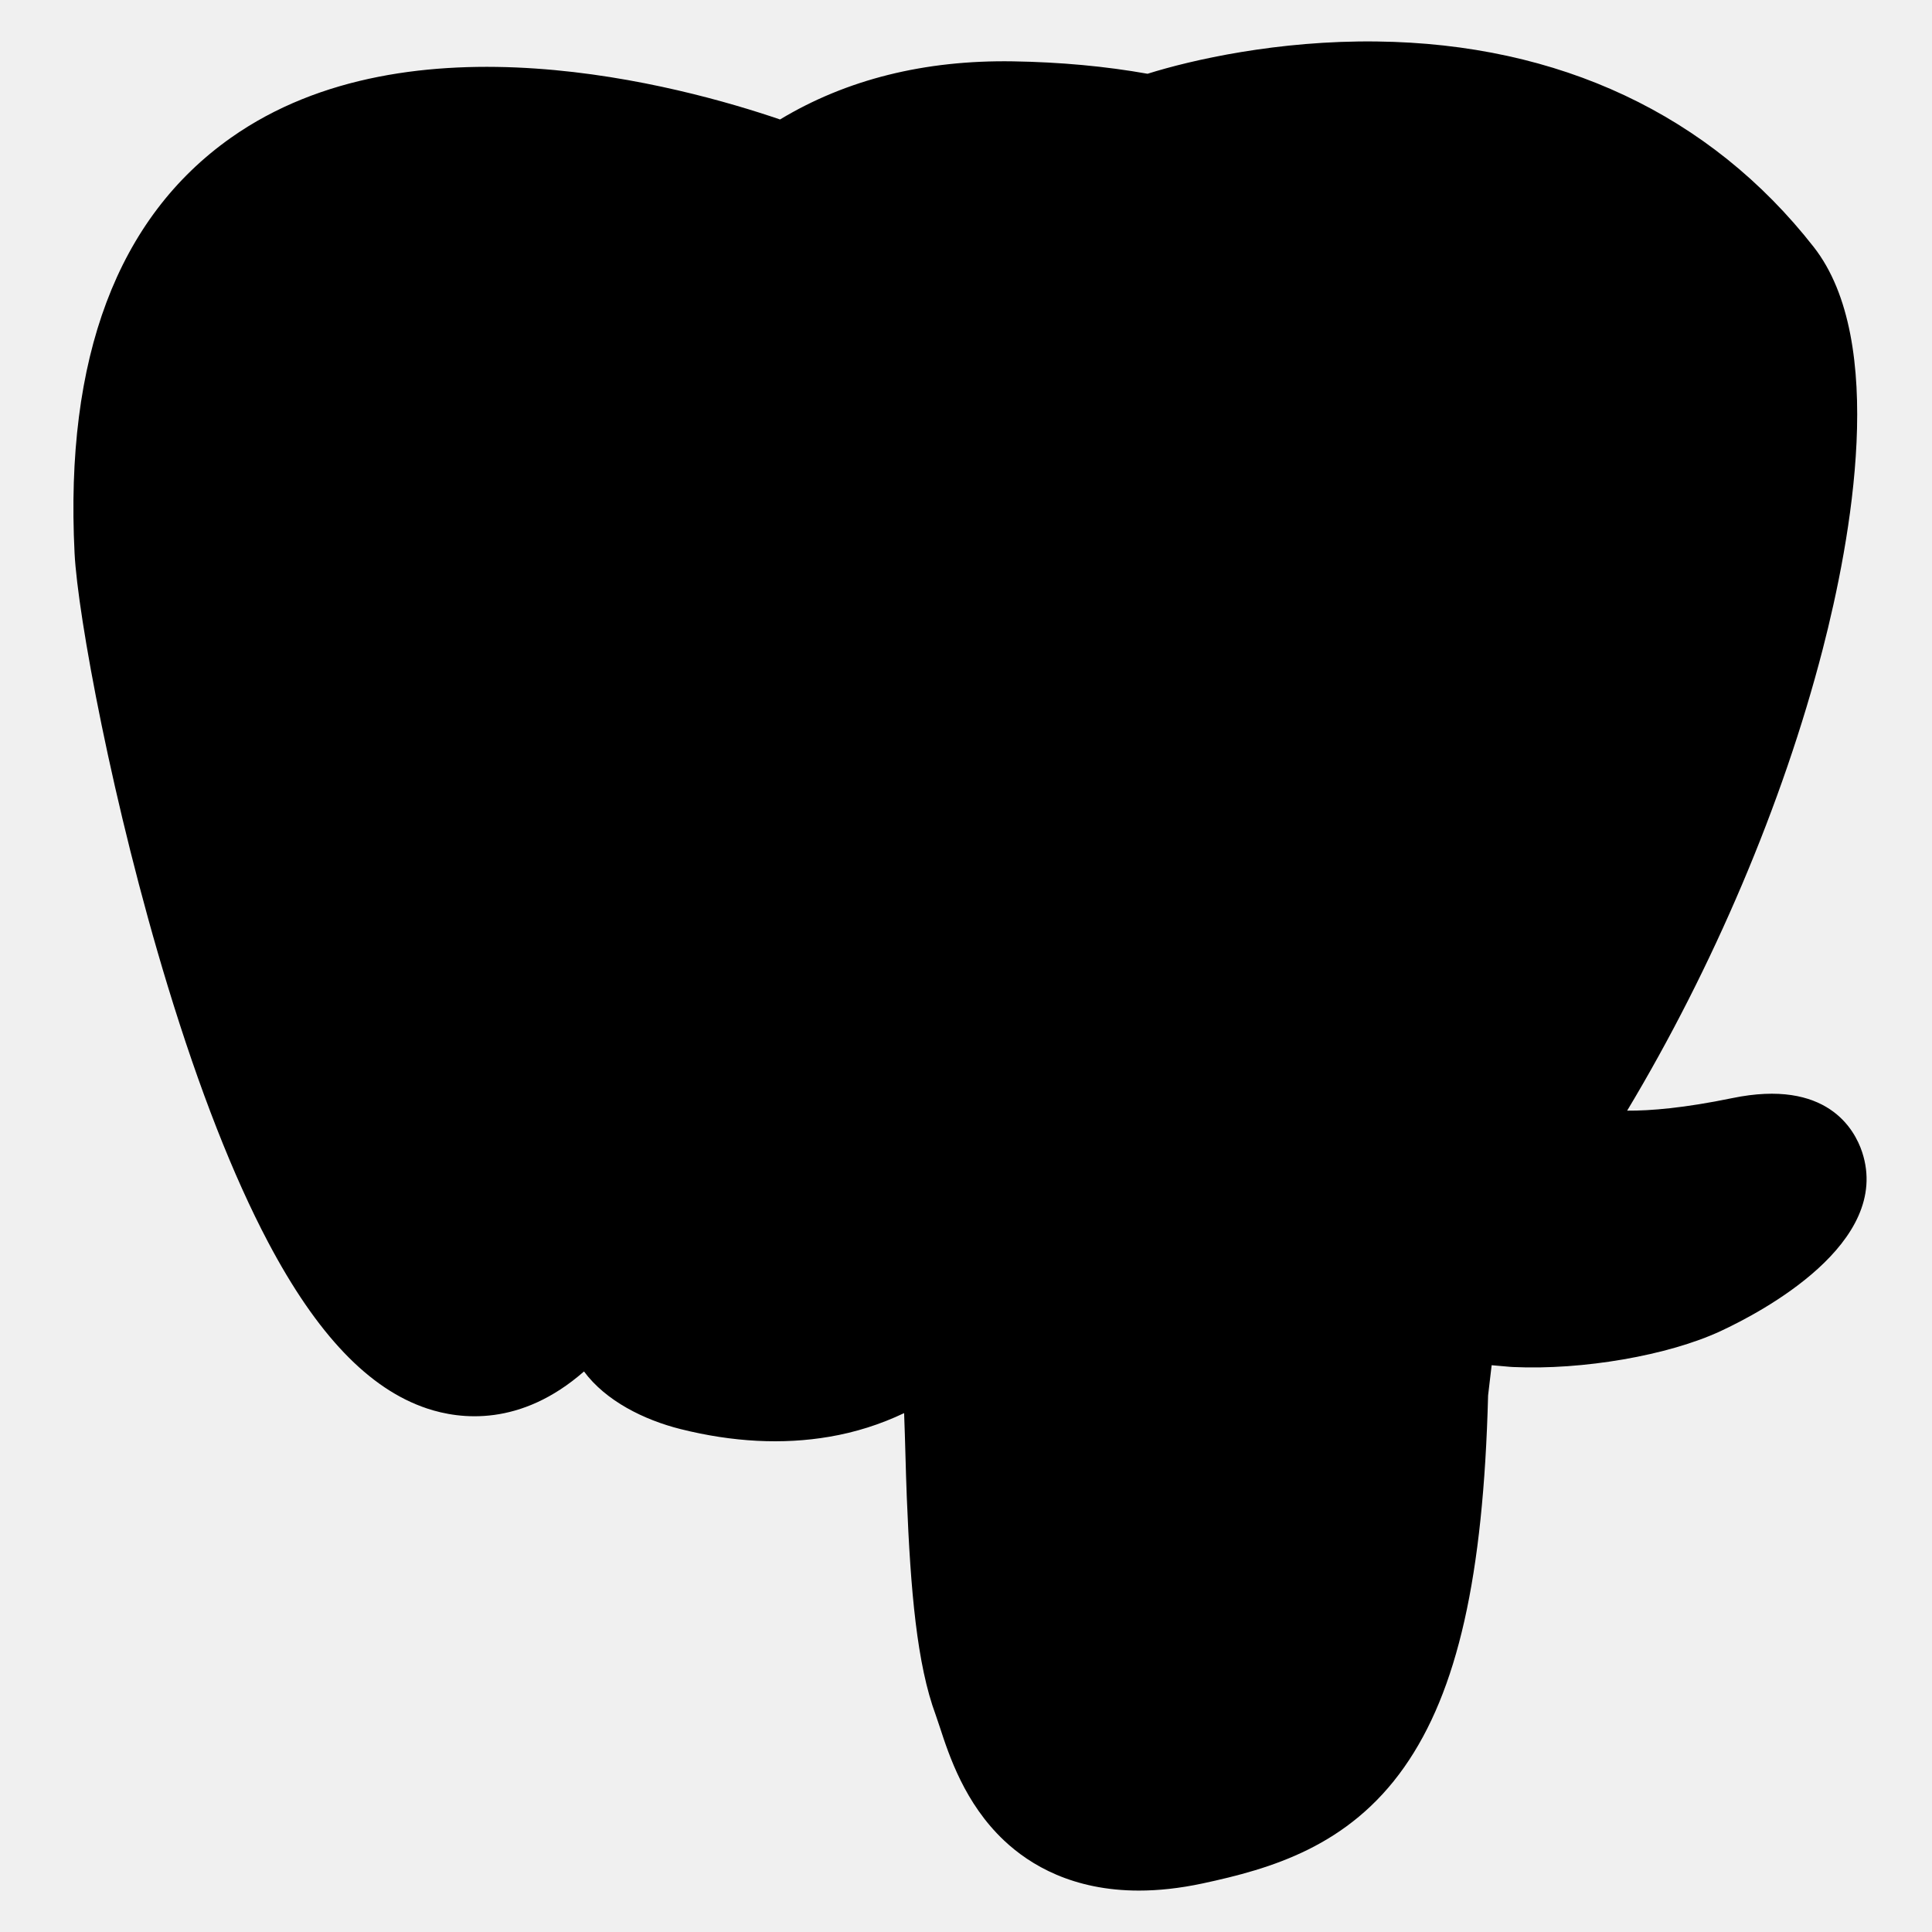
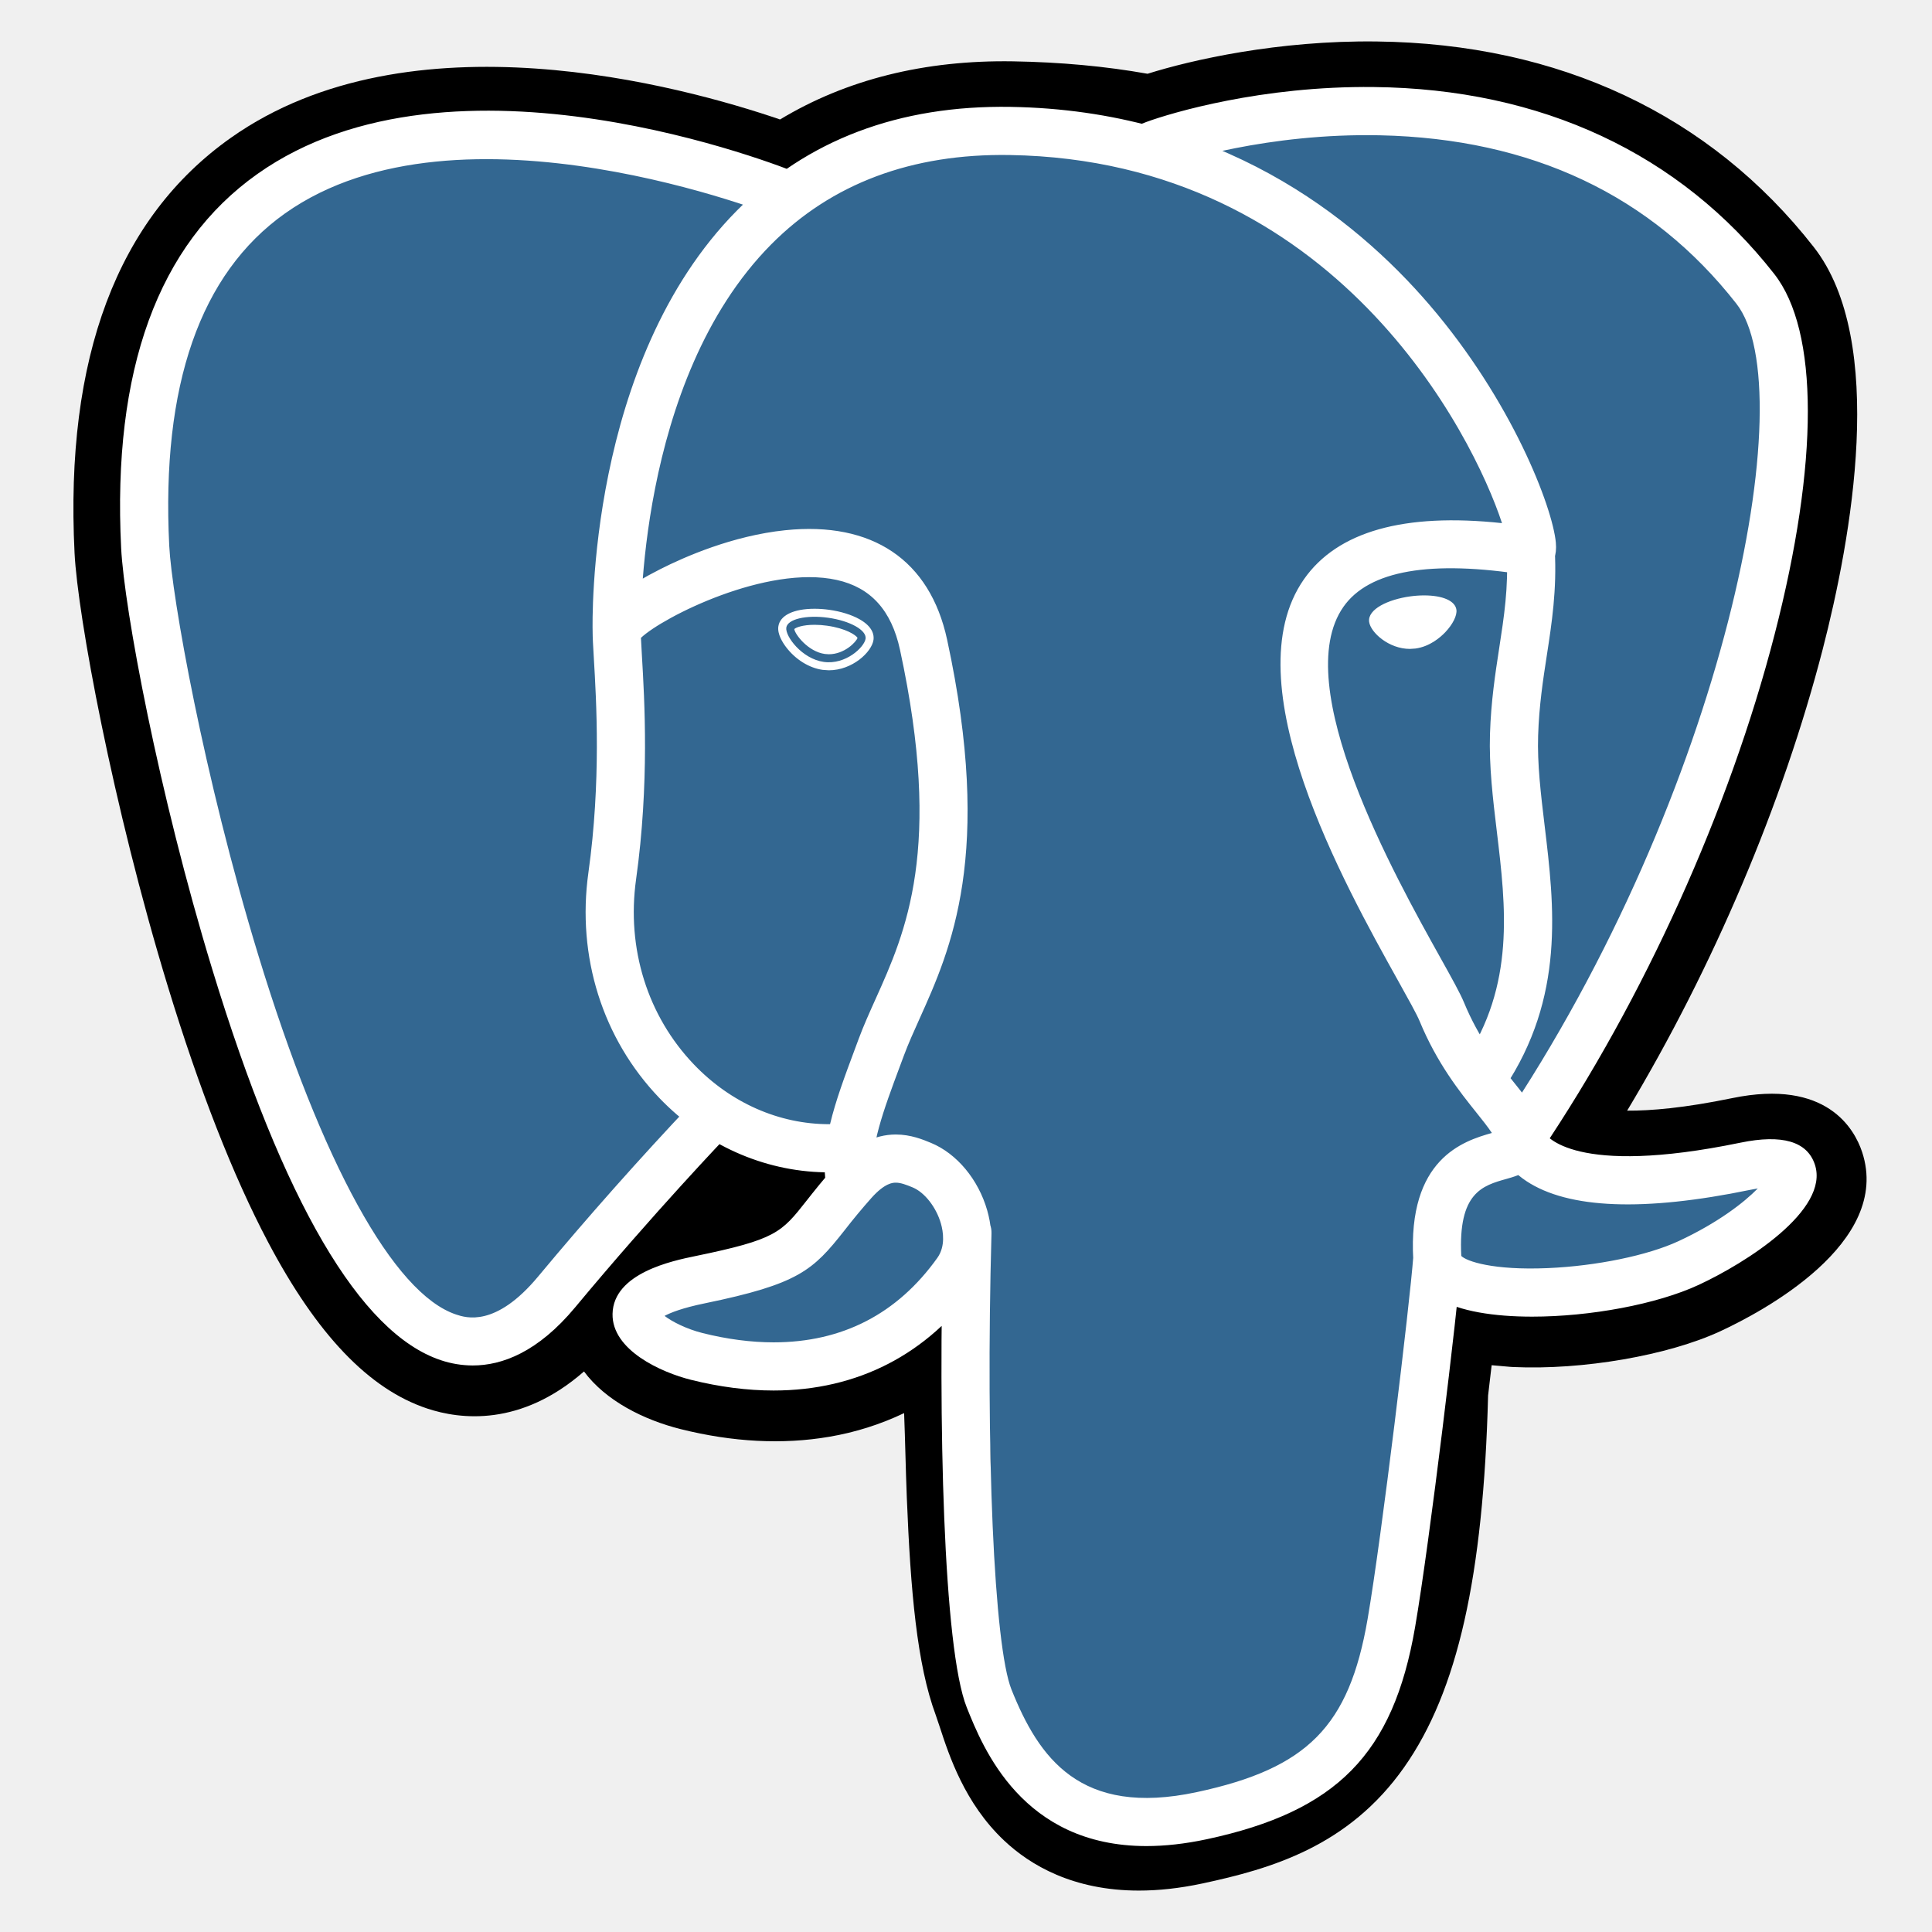
- <svg xmlns="http://www.w3.org/2000/svg" fill="currentColor" viewBox="0 0 128 128">
+ <svg xmlns="http://www.w3.org/2000/svg" viewBox="0 0 128 128">
  <path d="M93.809 92.112c.785-6.533.55-7.492 5.416-6.433l1.235.108c3.742.17 8.637-.602 11.513-1.938 6.191-2.873 9.861-7.668 3.758-6.409-13.924 2.873-14.881-1.842-14.881-1.842 14.703-21.815 20.849-49.508 15.543-56.287-14.47-18.489-39.517-9.746-39.936-9.52l-.134.025c-2.751-.571-5.83-.912-9.289-.968-6.301-.104-11.082 1.652-14.709 4.402 0 0-44.683-18.409-42.604 23.151.442 8.841 12.672 66.898 27.26 49.362 5.332-6.412 10.484-11.834 10.484-11.834 2.558 1.699 5.622 2.567 8.834 2.255l.249-.212c-.078.796-.044 1.575.099 2.497-3.757 4.199-2.653 4.936-10.166 6.482-7.602 1.566-3.136 4.355-.221 5.084 3.535.884 11.712 2.136 17.238-5.598l-.22.882c1.474 1.18 1.375 8.477 1.583 13.69.209 5.214.558 10.079 1.621 12.948 1.063 2.868 2.317 10.256 12.191 8.14 8.252-1.764 14.561-4.309 15.136-27.985" />
  <path d="M75.458 125.256c-4.367 0-7.211-1.689-8.938-3.32-2.607-2.46-3.641-5.629-4.259-7.522l-.267-.79c-1.244-3.358-1.666-8.193-1.916-14.419-.038-.935-.064-1.898-.093-2.919-.021-.747-.047-1.684-.085-2.664a18.8 18.8 0 01-4.962 1.568c-3.079.526-6.389.356-9.84-.507-2.435-.609-4.965-1.871-6.407-3.82-4.203 3.681-8.212 3.182-10.396 2.453-3.853-1.285-7.301-4.896-10.542-11.037-2.309-4.375-4.542-10.075-6.638-16.943-3.65-11.96-5.969-24.557-6.175-28.693C4.292 23.698 7.777 14.44 15.296 9.129 27.157.751 45.128 5.678 51.68 7.915c4.402-2.653 9.581-3.944 15.433-3.851 3.143.051 6.136.327 8.916.823 2.9-.912 8.628-2.221 15.185-2.139 12.081.144 22.092 4.852 28.949 13.615 4.894 6.252 2.474 19.381.597 26.651-2.642 10.226-7.271 21.102-12.957 30.57 1.544.011 3.781-.174 6.961-.831 6.274-1.295 8.109 2.069 8.607 3.575 1.995 6.042-6.677 10.608-9.382 11.864-3.466 1.609-9.117 2.589-13.745 2.377l-.202-.013-1.216-.107-.12 1.014-.116.991c-.311 11.999-2.025 19.598-5.552 24.619-3.697 5.264-8.835 6.739-13.361 7.709-1.544.33-2.947.474-4.219.474zm-9.19-43.671c2.819 2.256 3.066 6.501 3.287 14.434.028.99.054 1.927.089 2.802.106 2.65.355 8.855 1.327 11.477.137.371.26.747.39 1.146 1.083 3.316 1.626 4.979 6.309 3.978 3.931-.843 5.952-1.599 7.534-3.851 2.299-3.274 3.585-9.86 3.821-19.575l4.783.116-4.75-.57.14-1.186c.455-3.91.783-6.734 3.396-8.602 2.097-1.498 4.486-1.353 6.389-1.01-2.091-1.58-2.669-3.433-2.823-4.193l-.399-1.965 1.121-1.663c6.457-9.58 11.781-21.354 14.609-32.304 2.906-11.251 2.02-17.226 1.134-18.356-11.729-14.987-32.068-8.799-34.192-8.097l-.359.194-1.8.335-.922-.191c-2.542-.528-5.366-.82-8.393-.869-4.756-.08-8.593 1.044-11.739 3.431l-2.183 1.655-2.533-1.043c-5.412-2.213-21.308-6.662-29.696-.721-4.656 3.298-6.777 9.76-6.305 19.207.156 3.119 2.275 14.926 5.771 26.377 4.831 15.825 9.221 21.082 11.054 21.693.32.108 1.15-.537 1.976-1.529a270.708 270.708 0 0110.694-12.07l2.77-2.915 3.349 2.225c1.35.897 2.839 1.406 4.368 1.502l7.987-6.812-1.157 11.808c-.026.265-.039.626.065 1.296l.348 2.238-1.51 1.688-.174.196 4.388 2.025 1.836-2.301z" />
-   <path d="M115.731 77.44c-13.925 2.873-14.882-1.842-14.882-1.842 14.703-21.816 20.849-49.51 15.545-56.287C101.924.823 76.875 9.566 76.457 9.793l-.135.024c-2.751-.571-5.83-.911-9.291-.967-6.301-.103-11.08 1.652-14.707 4.402 0 0-44.684-18.408-42.606 23.151.442 8.842 12.672 66.899 27.26 49.363 5.332-6.412 10.483-11.834 10.483-11.834 2.559 1.699 5.622 2.567 8.833 2.255l.25-.212c-.078.796-.042 1.575.1 2.497-3.758 4.199-2.654 4.936-10.167 6.482-7.602 1.566-3.136 4.355-.22 5.084 3.534.884 11.712 2.136 17.237-5.598l-.221.882c1.473 1.18 2.507 7.672 2.334 13.557-.174 5.885-.29 9.926.871 13.082 1.16 3.156 2.316 10.256 12.192 8.14 8.252-1.768 12.528-6.351 13.124-13.995.422-5.435 1.377-4.631 1.438-9.49l.767-2.3c.884-7.367.14-9.743 5.225-8.638l1.235.108c3.742.17 8.639-.602 11.514-1.938 6.19-2.871 9.861-7.667 3.758-6.408z" />
-   <path d="M75.957 122.307c-8.232 0-10.84-6.519-11.907-9.185-1.562-3.907-1.899-19.069-1.551-31.503a1.59 1.59 0 011.64-1.55 1.594 1.594 0 011.55 1.639c-.401 14.341.168 27.337 1.324 30.229 1.804 4.509 4.54 8.453 12.275 6.796 7.343-1.575 10.093-4.359 11.318-11.46.94-5.449 2.799-20.951 3.028-24.01a1.593 1.593 0 011.71-1.472 1.597 1.597 0 011.472 1.71c-.239 3.185-2.089 18.657-3.065 24.315-1.446 8.387-5.185 12.191-13.794 14.037-1.463.313-2.792.453-4 .454zM31.321 90.466a6.71 6.71 0 01-2.116-.35c-5.347-1.784-10.44-10.492-15.138-25.885-3.576-11.717-5.842-23.947-6.041-27.922-.589-11.784 2.445-20.121 9.02-24.778 13.007-9.216 34.888-.44 35.813-.062a1.596 1.596 0 01-1.207 2.955c-.211-.086-21.193-8.492-32.768-.285-5.622 3.986-8.203 11.392-7.672 22.011.167 3.349 2.284 15.285 5.906 27.149 4.194 13.742 8.967 22.413 13.096 23.79.648.216 2.62.873 5.439-2.517A245.272 245.272 0 0145.88 73.046a1.596 1.596 0 012.304 2.208c-.048.05-4.847 5.067-10.077 11.359-2.477 2.979-4.851 3.853-6.786 3.853zm69.429-13.445a1.596 1.596 0 01-1.322-2.487c14.863-22.055 20.08-48.704 15.612-54.414-5.624-7.186-13.565-10.939-23.604-11.156-7.433-.16-13.341 1.738-14.307 2.069l-.243.099c-.971.305-1.716-.227-1.997-.849a1.6 1.6 0 01.631-2.025c.046-.027.192-.089.429-.176l-.021.006.021-.007c1.641-.601 7.639-2.4 15.068-2.315 11.108.118 20.284 4.401 26.534 12.388 2.957 3.779 2.964 12.485.019 23.887-3.002 11.625-8.651 24.118-15.497 34.277-.306.457-.81.703-1.323.703zm.76 10.21c-2.538 0-4.813-.358-6.175-1.174-1.4-.839-1.667-1.979-1.702-2.584-.382-6.71 3.32-7.878 5.208-8.411-.263-.398-.637-.866-1.024-1.349-1.101-1.376-2.609-3.26-3.771-6.078-.182-.44-.752-1.463-1.412-2.648-3.579-6.418-11.026-19.773-6.242-26.612 2.214-3.165 6.623-4.411 13.119-3.716C97.6 28.837 88.5 10.625 66.907 10.271c-6.494-.108-11.82 1.889-15.822 5.93-8.96 9.049-8.636 25.422-8.631 25.586a1.595 1.595 0 11-3.19.084c-.02-.727-.354-17.909 9.554-27.916C53.455 9.272 59.559 6.96 66.96 7.081c13.814.227 22.706 7.25 27.732 13.101 5.479 6.377 8.165 13.411 8.386 15.759.165 1.746-1.088 2.095-1.341 2.147l-.576.013c-6.375-1.021-10.465-.312-12.156 2.104-3.639 5.201 3.406 17.834 6.414 23.229.768 1.376 1.322 2.371 1.576 2.985.988 2.396 2.277 4.006 3.312 5.3.911 1.138 1.7 2.125 1.982 3.283.131.23 1.99 2.98 13.021.703 2.765-.57 4.423-.083 4.93 1.45.997 3.015-4.597 6.532-7.694 7.97-2.775 1.29-7.204 2.106-11.036 2.106zm-4.696-4.021c.35.353 2.101.962 5.727.806 3.224-.138 6.624-.839 8.664-1.786 2.609-1.212 4.351-2.567 5.253-3.492l-.5.092c-7.053 1.456-12.042 1.262-14.828-.577a6.162 6.162 0 01-.54-.401c-.302.119-.581.197-.78.253-1.58.443-3.214.902-2.996 5.105zm-45.562 8.915c-1.752 0-3.596-.239-5.479-.71-1.951-.488-5.24-1.957-5.19-4.37.057-2.707 3.994-3.519 5.476-3.824 5.354-1.103 5.703-1.545 7.376-3.67.488-.619 1.095-1.39 1.923-2.314 1.229-1.376 2.572-2.073 3.992-2.073.989 0 1.8.335 2.336.558 1.708.708 3.133 2.42 3.719 4.467.529 1.847.276 3.625-.71 5.006-3.237 4.533-7.886 6.93-13.443 6.93zm-7.222-4.943c.481.372 1.445.869 2.518 1.137 1.631.408 3.213.615 4.705.615 4.546 0 8.196-1.882 10.847-5.594.553-.774.387-1.757.239-2.274-.31-1.083-1.08-2.068-1.873-2.397-.43-.178-.787-.314-1.115-.314-.176 0-.712 0-1.614 1.009a41.146 41.146 0 00-1.794 2.162c-2.084 2.646-3.039 3.544-9.239 4.821-1.513.31-2.289.626-2.674.835zm12.269-7.36a1.596 1.596 0 01-1.575-1.354 8.218 8.218 0 01-.08-.799c-4.064-.076-7.985-1.82-10.962-4.926-3.764-3.927-5.477-9.368-4.699-14.927.845-6.037.529-11.366.359-14.229-.047-.796-.081-1.371-.079-1.769.003-.505.013-1.844 4.489-4.113 1.592-.807 4.784-2.215 8.271-2.576 5.777-.597 9.585 1.976 10.725 7.246 3.077 14.228.244 20.521-1.825 25.117-.385.856-.749 1.664-1.04 2.447l-.257.69c-1.093 2.931-2.038 5.463-1.748 7.354a1.595 1.595 0 01-1.335 1.819l-.244.02zM42.464 42.26l.062 1.139c.176 2.974.504 8.508-.384 14.86-.641 4.585.759 9.06 3.843 12.276 2.437 2.542 5.644 3.945 8.94 3.945h.068c.369-1.555.982-3.197 1.642-4.966l.255-.686c.329-.884.714-1.74 1.122-2.646 1.991-4.424 4.47-9.931 1.615-23.132-.565-2.615-1.936-4.128-4.189-4.627-4.628-1.022-11.525 2.459-12.974 3.837zm9.63-.677c-.08.564 1.033 2.07 2.485 2.271 1.449.203 2.689-.975 2.768-1.539.079-.564-1.033-1.186-2.485-1.388-1.451-.202-2.691.092-2.768.656zm2.818 2.826l-.407-.028c-.9-.125-1.81-.692-2.433-1.518-.219-.29-.576-.852-.505-1.354.101-.736.999-1.177 2.4-1.177.313 0 .639.023.967.069.766.106 1.477.327 2.002.62.91.508.977 1.075.936 1.368-.112.813-1.405 2.02-2.96 2.02zm-2.289-2.732c.045.348.907 1.496 2.029 1.651l.261.018c1.036 0 1.81-.815 1.901-1.082-.096-.182-.762-.634-2.025-.81a5.823 5.823 0 00-.821-.059c-.812 0-1.243.183-1.345.282zm43.605-1.245c.079.564-1.033 2.07-2.484 2.272-1.45.202-2.691-.975-2.771-1.539-.076-.564 1.036-1.187 2.486-1.388 1.45-.203 2.689.092 2.769.655zm-2.819 2.56c-1.396 0-2.601-1.086-2.7-1.791-.115-.846 1.278-1.489 2.712-1.688.316-.044.629-.066.93-.066 1.238 0 2.058.363 2.14.949.053.379-.238.964-.739 1.492-.331.347-1.026.948-1.973 1.079l-.37.025zm.943-3.013c-.276 0-.564.021-.856.061-1.441.201-2.301.779-2.259 1.089.048.341.968 1.332 2.173 1.332l.297-.021c.787-.109 1.378-.623 1.66-.919.443-.465.619-.903.598-1.052-.028-.198-.56-.49-1.613-.49zm3.965 32.843a1.594 1.594 0 01-1.324-2.483c3.398-5.075 2.776-10.25 2.175-15.255-.257-2.132-.521-4.337-.453-6.453.07-2.177.347-3.973.614-5.71.317-2.058.617-4.002.493-6.31a1.595 1.595 0 113.186-.172c.142 2.638-.197 4.838-.525 6.967-.253 1.643-.515 3.342-.578 5.327-.061 1.874.178 3.864.431 5.97.64 5.322 1.365 11.354-2.691 17.411a1.596 1.596 0 01-1.328.708z" />
+   <path fill="#336791" d="M115.731 77.44c-13.925 2.873-14.882-1.842-14.882-1.842 14.703-21.816 20.849-49.51 15.545-56.287C101.924.823 76.875 9.566 76.457 9.793l-.135.024c-2.751-.571-5.83-.911-9.291-.967-6.301-.103-11.08 1.652-14.707 4.402 0 0-44.684-18.408-42.606 23.151.442 8.842 12.672 66.899 27.26 49.363 5.332-6.412 10.483-11.834 10.483-11.834 2.559 1.699 5.622 2.567 8.833 2.255l.25-.212c-.078.796-.042 1.575.1 2.497-3.758 4.199-2.654 4.936-10.167 6.482-7.602 1.566-3.136 4.355-.22 5.084 3.534.884 11.712 2.136 17.237-5.598l-.221.882c1.473 1.18 2.507 7.672 2.334 13.557-.174 5.885-.29 9.926.871 13.082 1.16 3.156 2.316 10.256 12.192 8.14 8.252-1.768 12.528-6.351 13.124-13.995.422-5.435 1.377-4.631 1.438-9.49l.767-2.3c.884-7.367.14-9.743 5.225-8.638l1.235.108c3.742.17 8.639-.602 11.514-1.938 6.19-2.871 9.861-7.667 3.758-6.408z" />
+   <path fill="#fff" d="M75.957 122.307c-8.232 0-10.84-6.519-11.907-9.185-1.562-3.907-1.899-19.069-1.551-31.503a1.59 1.59 0 011.64-1.55 1.594 1.594 0 011.55 1.639c-.401 14.341.168 27.337 1.324 30.229 1.804 4.509 4.54 8.453 12.275 6.796 7.343-1.575 10.093-4.359 11.318-11.46.94-5.449 2.799-20.951 3.028-24.01a1.593 1.593 0 011.71-1.472 1.597 1.597 0 011.472 1.71c-.239 3.185-2.089 18.657-3.065 24.315-1.446 8.387-5.185 12.191-13.794 14.037-1.463.313-2.792.453-4 .454zM31.321 90.466a6.71 6.71 0 01-2.116-.35c-5.347-1.784-10.44-10.492-15.138-25.885-3.576-11.717-5.842-23.947-6.041-27.922-.589-11.784 2.445-20.121 9.02-24.778 13.007-9.216 34.888-.44 35.813-.062a1.596 1.596 0 01-1.207 2.955c-.211-.086-21.193-8.492-32.768-.285-5.622 3.986-8.203 11.392-7.672 22.011.167 3.349 2.284 15.285 5.906 27.149 4.194 13.742 8.967 22.413 13.096 23.79.648.216 2.62.873 5.439-2.517A245.272 245.272 0 0145.88 73.046a1.596 1.596 0 012.304 2.208c-.048.05-4.847 5.067-10.077 11.359-2.477 2.979-4.851 3.853-6.786 3.853zm69.429-13.445a1.596 1.596 0 01-1.322-2.487c14.863-22.055 20.08-48.704 15.612-54.414-5.624-7.186-13.565-10.939-23.604-11.156-7.433-.16-13.341 1.738-14.307 2.069l-.243.099c-.971.305-1.716-.227-1.997-.849a1.6 1.6 0 01.631-2.025c.046-.027.192-.089.429-.176l-.021.006.021-.007c1.641-.601 7.639-2.4 15.068-2.315 11.108.118 20.284 4.401 26.534 12.388 2.957 3.779 2.964 12.485.019 23.887-3.002 11.625-8.651 24.118-15.497 34.277-.306.457-.81.703-1.323.703zm.76 10.21c-2.538 0-4.813-.358-6.175-1.174-1.4-.839-1.667-1.979-1.702-2.584-.382-6.71 3.32-7.878 5.208-8.411-.263-.398-.637-.866-1.024-1.349-1.101-1.376-2.609-3.26-3.771-6.078-.182-.44-.752-1.463-1.412-2.648-3.579-6.418-11.026-19.773-6.242-26.612 2.214-3.165 6.623-4.411 13.119-3.716C97.6 28.837 88.5 10.625 66.907 10.271c-6.494-.108-11.82 1.889-15.822 5.93-8.96 9.049-8.636 25.422-8.631 25.586a1.595 1.595 0 11-3.19.084c-.02-.727-.354-17.909 9.554-27.916C53.455 9.272 59.559 6.96 66.96 7.081c13.814.227 22.706 7.25 27.732 13.101 5.479 6.377 8.165 13.411 8.386 15.759.165 1.746-1.088 2.095-1.341 2.147l-.576.013c-6.375-1.021-10.465-.312-12.156 2.104-3.639 5.201 3.406 17.834 6.414 23.229.768 1.376 1.322 2.371 1.576 2.985.988 2.396 2.277 4.006 3.312 5.3.911 1.138 1.7 2.125 1.982 3.283.131.23 1.99 2.98 13.021.703 2.765-.57 4.423-.083 4.93 1.45.997 3.015-4.597 6.532-7.694 7.97-2.775 1.29-7.204 2.106-11.036 2.106zm-4.696-4.021c.35.353 2.101.962 5.727.806 3.224-.138 6.624-.839 8.664-1.786 2.609-1.212 4.351-2.567 5.253-3.492l-.5.092c-7.053 1.456-12.042 1.262-14.828-.577a6.162 6.162 0 01-.54-.401c-.302.119-.581.197-.78.253-1.58.443-3.214.902-2.996 5.105zm-45.562 8.915c-1.752 0-3.596-.239-5.479-.71-1.951-.488-5.24-1.957-5.19-4.37.057-2.707 3.994-3.519 5.476-3.824 5.354-1.103 5.703-1.545 7.376-3.67.488-.619 1.095-1.39 1.923-2.314 1.229-1.376 2.572-2.073 3.992-2.073.989 0 1.8.335 2.336.558 1.708.708 3.133 2.42 3.719 4.467.529 1.847.276 3.625-.71 5.006-3.237 4.533-7.886 6.93-13.443 6.93zm-7.222-4.943c.481.372 1.445.869 2.518 1.137 1.631.408 3.213.615 4.705.615 4.546 0 8.196-1.882 10.847-5.594.553-.774.387-1.757.239-2.274-.31-1.083-1.08-2.068-1.873-2.397-.43-.178-.787-.314-1.115-.314-.176 0-.712 0-1.614 1.009a41.146 41.146 0 00-1.794 2.162c-2.084 2.646-3.039 3.544-9.239 4.821-1.513.31-2.289.626-2.674.835zm12.269-7.36a1.596 1.596 0 01-1.575-1.354 8.218 8.218 0 01-.08-.799c-4.064-.076-7.985-1.82-10.962-4.926-3.764-3.927-5.477-9.368-4.699-14.927.845-6.037.529-11.366.359-14.229-.047-.796-.081-1.371-.079-1.769.003-.505.013-1.844 4.489-4.113 1.592-.807 4.784-2.215 8.271-2.576 5.777-.597 9.585 1.976 10.725 7.246 3.077 14.228.244 20.521-1.825 25.117-.385.856-.749 1.664-1.04 2.447l-.257.69c-1.093 2.931-2.038 5.463-1.748 7.354a1.595 1.595 0 01-1.335 1.819l-.244.02zM42.464 42.26l.062 1.139c.176 2.974.504 8.508-.384 14.86-.641 4.585.759 9.06 3.843 12.276 2.437 2.542 5.644 3.945 8.94 3.945h.068c.369-1.555.982-3.197 1.642-4.966l.255-.686c.329-.884.714-1.74 1.122-2.646 1.991-4.424 4.47-9.931 1.615-23.132-.565-2.615-1.936-4.128-4.189-4.627-4.628-1.022-11.525 2.459-12.974 3.837zm9.63-.677c-.08.564 1.033 2.07 2.485 2.271 1.449.203 2.689-.975 2.768-1.539.079-.564-1.033-1.186-2.485-1.388-1.451-.202-2.691.092-2.768.656zm2.818 2.826l-.407-.028c-.9-.125-1.81-.692-2.433-1.518-.219-.29-.576-.852-.505-1.354.101-.736.999-1.177 2.4-1.177.313 0 .639.023.967.069.766.106 1.477.327 2.002.62.91.508.977 1.075.936 1.368-.112.813-1.405 2.02-2.96 2.02zm-2.289-2.732c.045.348.907 1.496 2.029 1.651l.261.018c1.036 0 1.81-.815 1.901-1.082-.096-.182-.762-.634-2.025-.81a5.823 5.823 0 00-.821-.059c-.812 0-1.243.183-1.345.282zm43.605-1.245c.079.564-1.033 2.07-2.484 2.272-1.45.202-2.691-.975-2.771-1.539-.076-.564 1.036-1.187 2.486-1.388 1.45-.203 2.689.092 2.769.655zm-2.819 2.56c-1.396 0-2.601-1.086-2.7-1.791-.115-.846 1.278-1.489 2.712-1.688.316-.044.629-.066.93-.066 1.238 0 2.058.363 2.14.949.053.379-.238.964-.739 1.492-.331.347-1.026.948-1.973 1.079l-.37.025zm.943-3.013c-.276 0-.564.021-.856.061-1.441.201-2.301.779-2.259 1.089.048.341.968 1.332 2.173 1.332l.297-.021c.787-.109 1.378-.623 1.66-.919.443-.465.619-.903.598-1.052-.028-.198-.56-.49-1.613-.49zm3.965 32.843a1.594 1.594 0 01-1.324-2.483c3.398-5.075 2.776-10.25 2.175-15.255-.257-2.132-.521-4.337-.453-6.453.07-2.177.347-3.973.614-5.71.317-2.058.617-4.002.493-6.31a1.595 1.595 0 113.186-.172c.142 2.638-.197 4.838-.525 6.967-.253 1.643-.515 3.342-.578 5.327-.061 1.874.178 3.864.431 5.97.64 5.322 1.365 11.354-2.691 17.411a1.596 1.596 0 01-1.328.708z" />
</svg>
